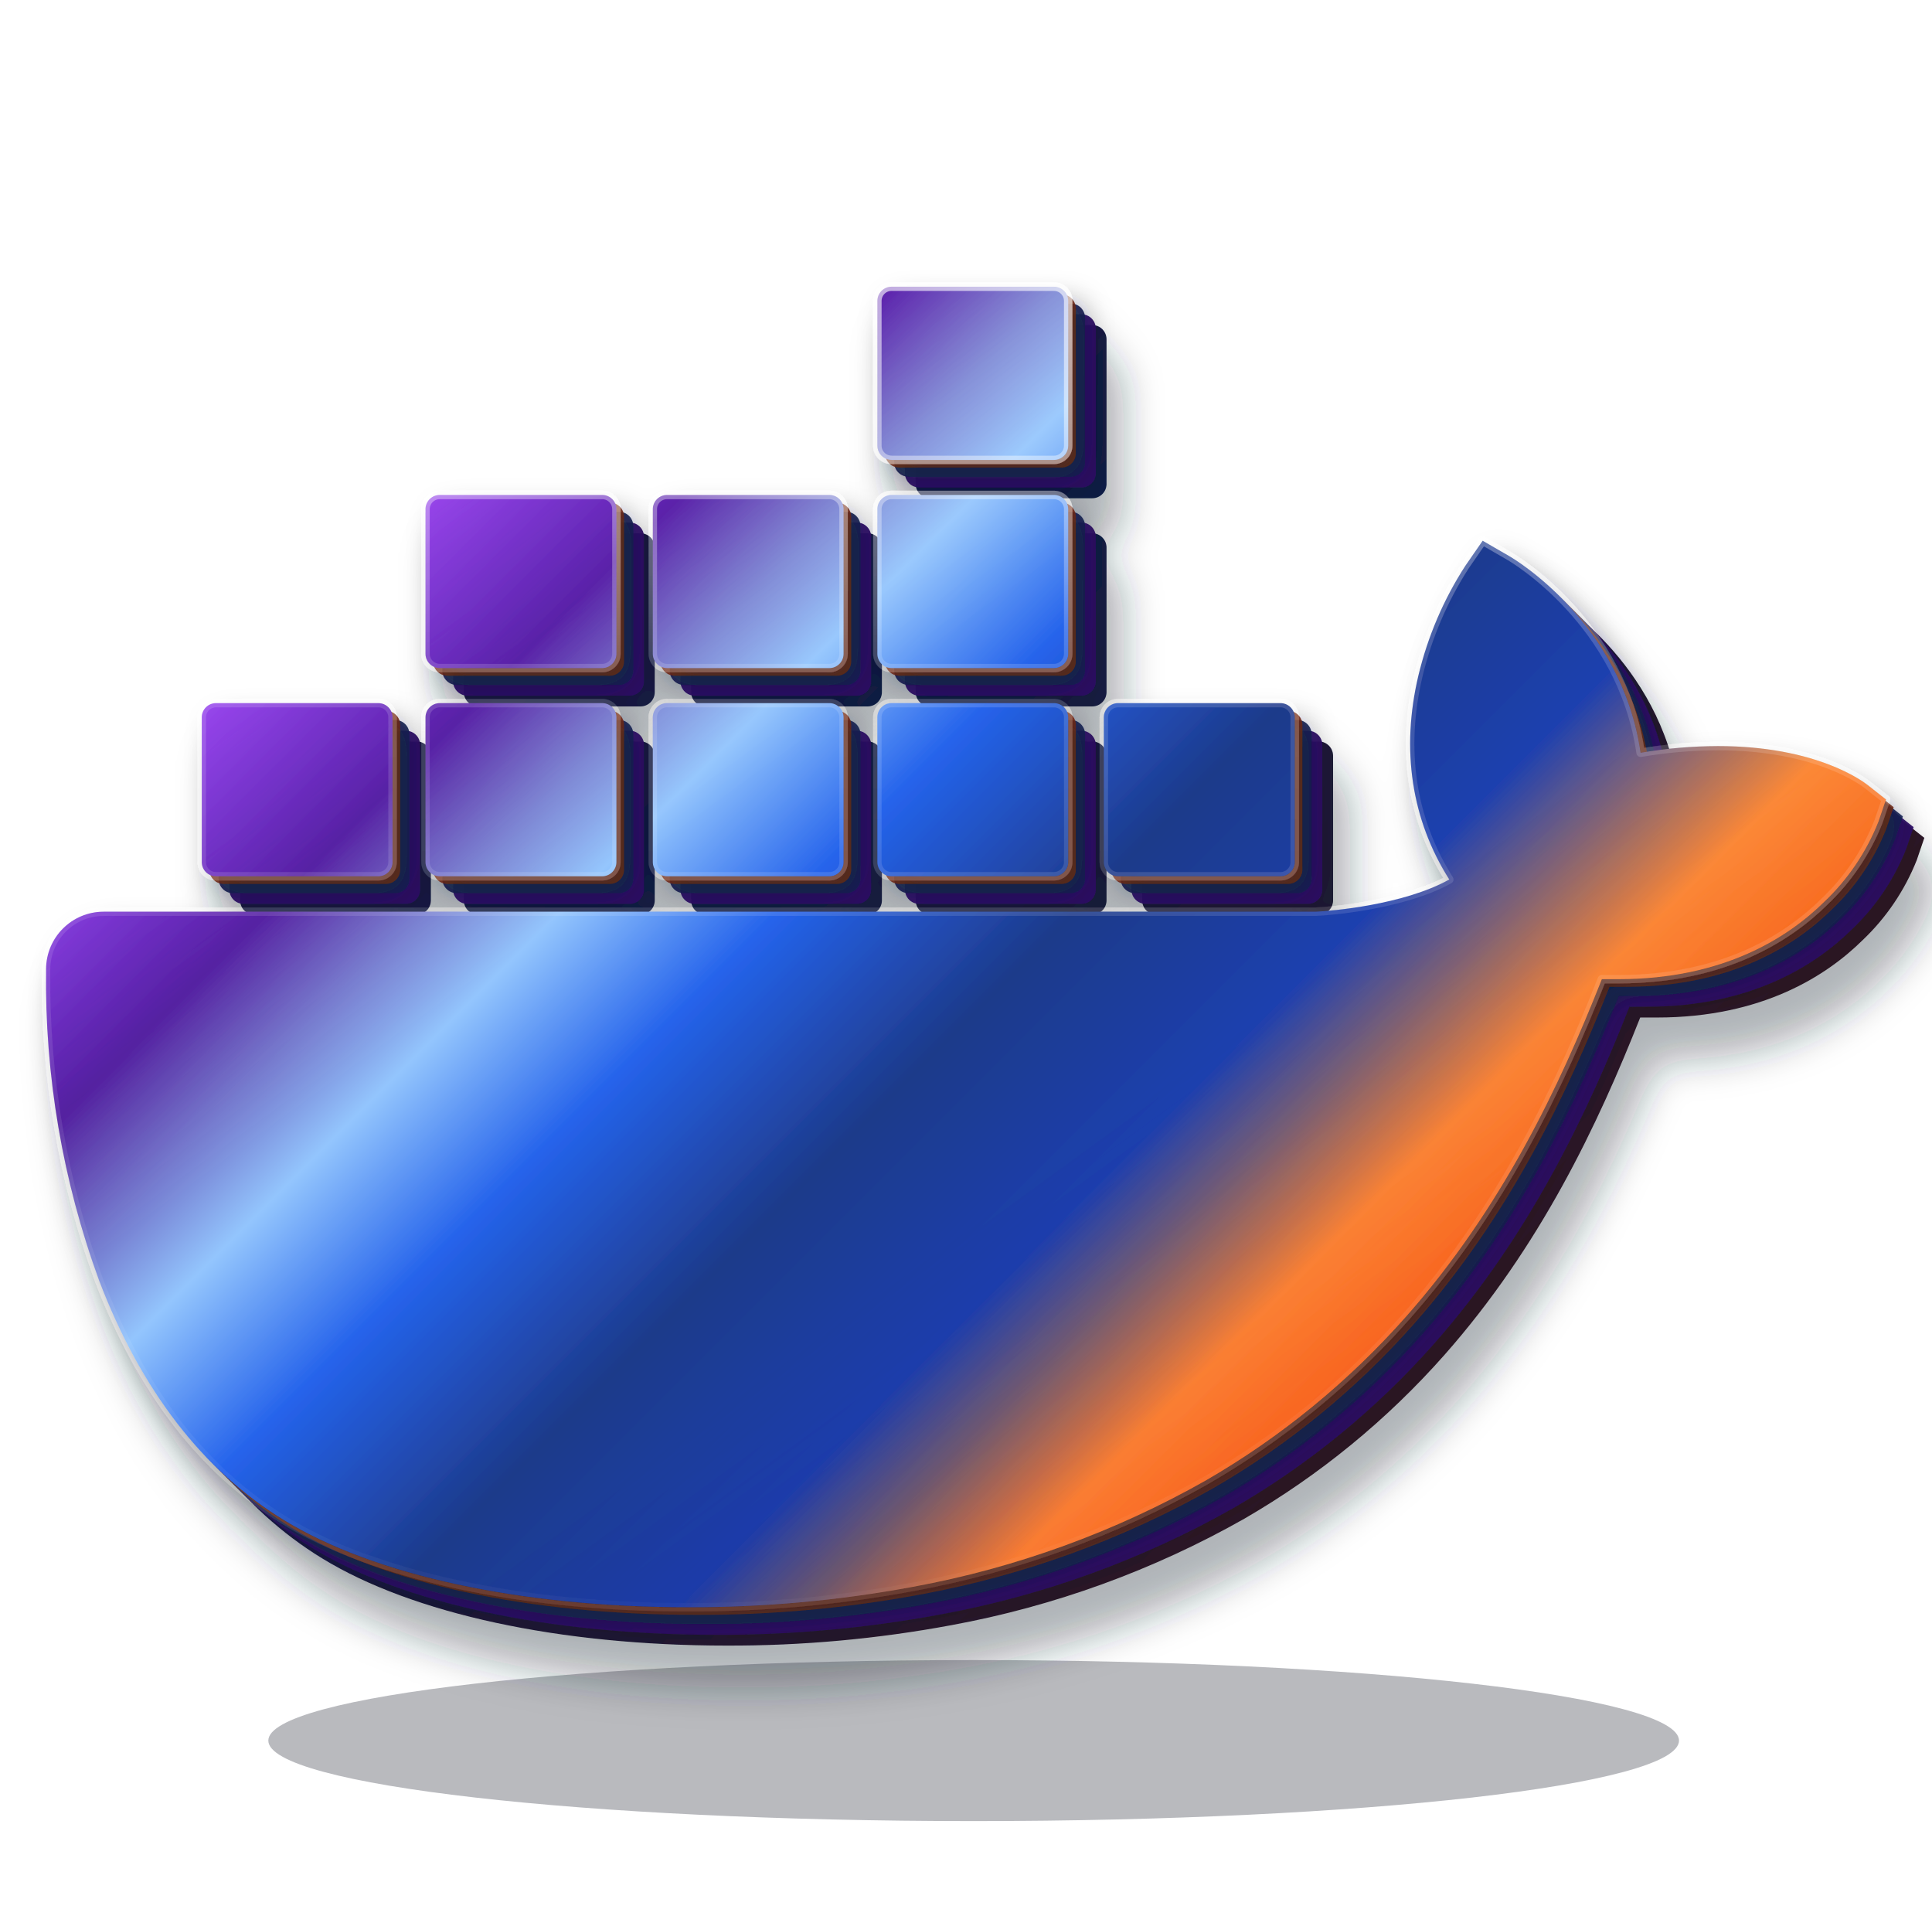
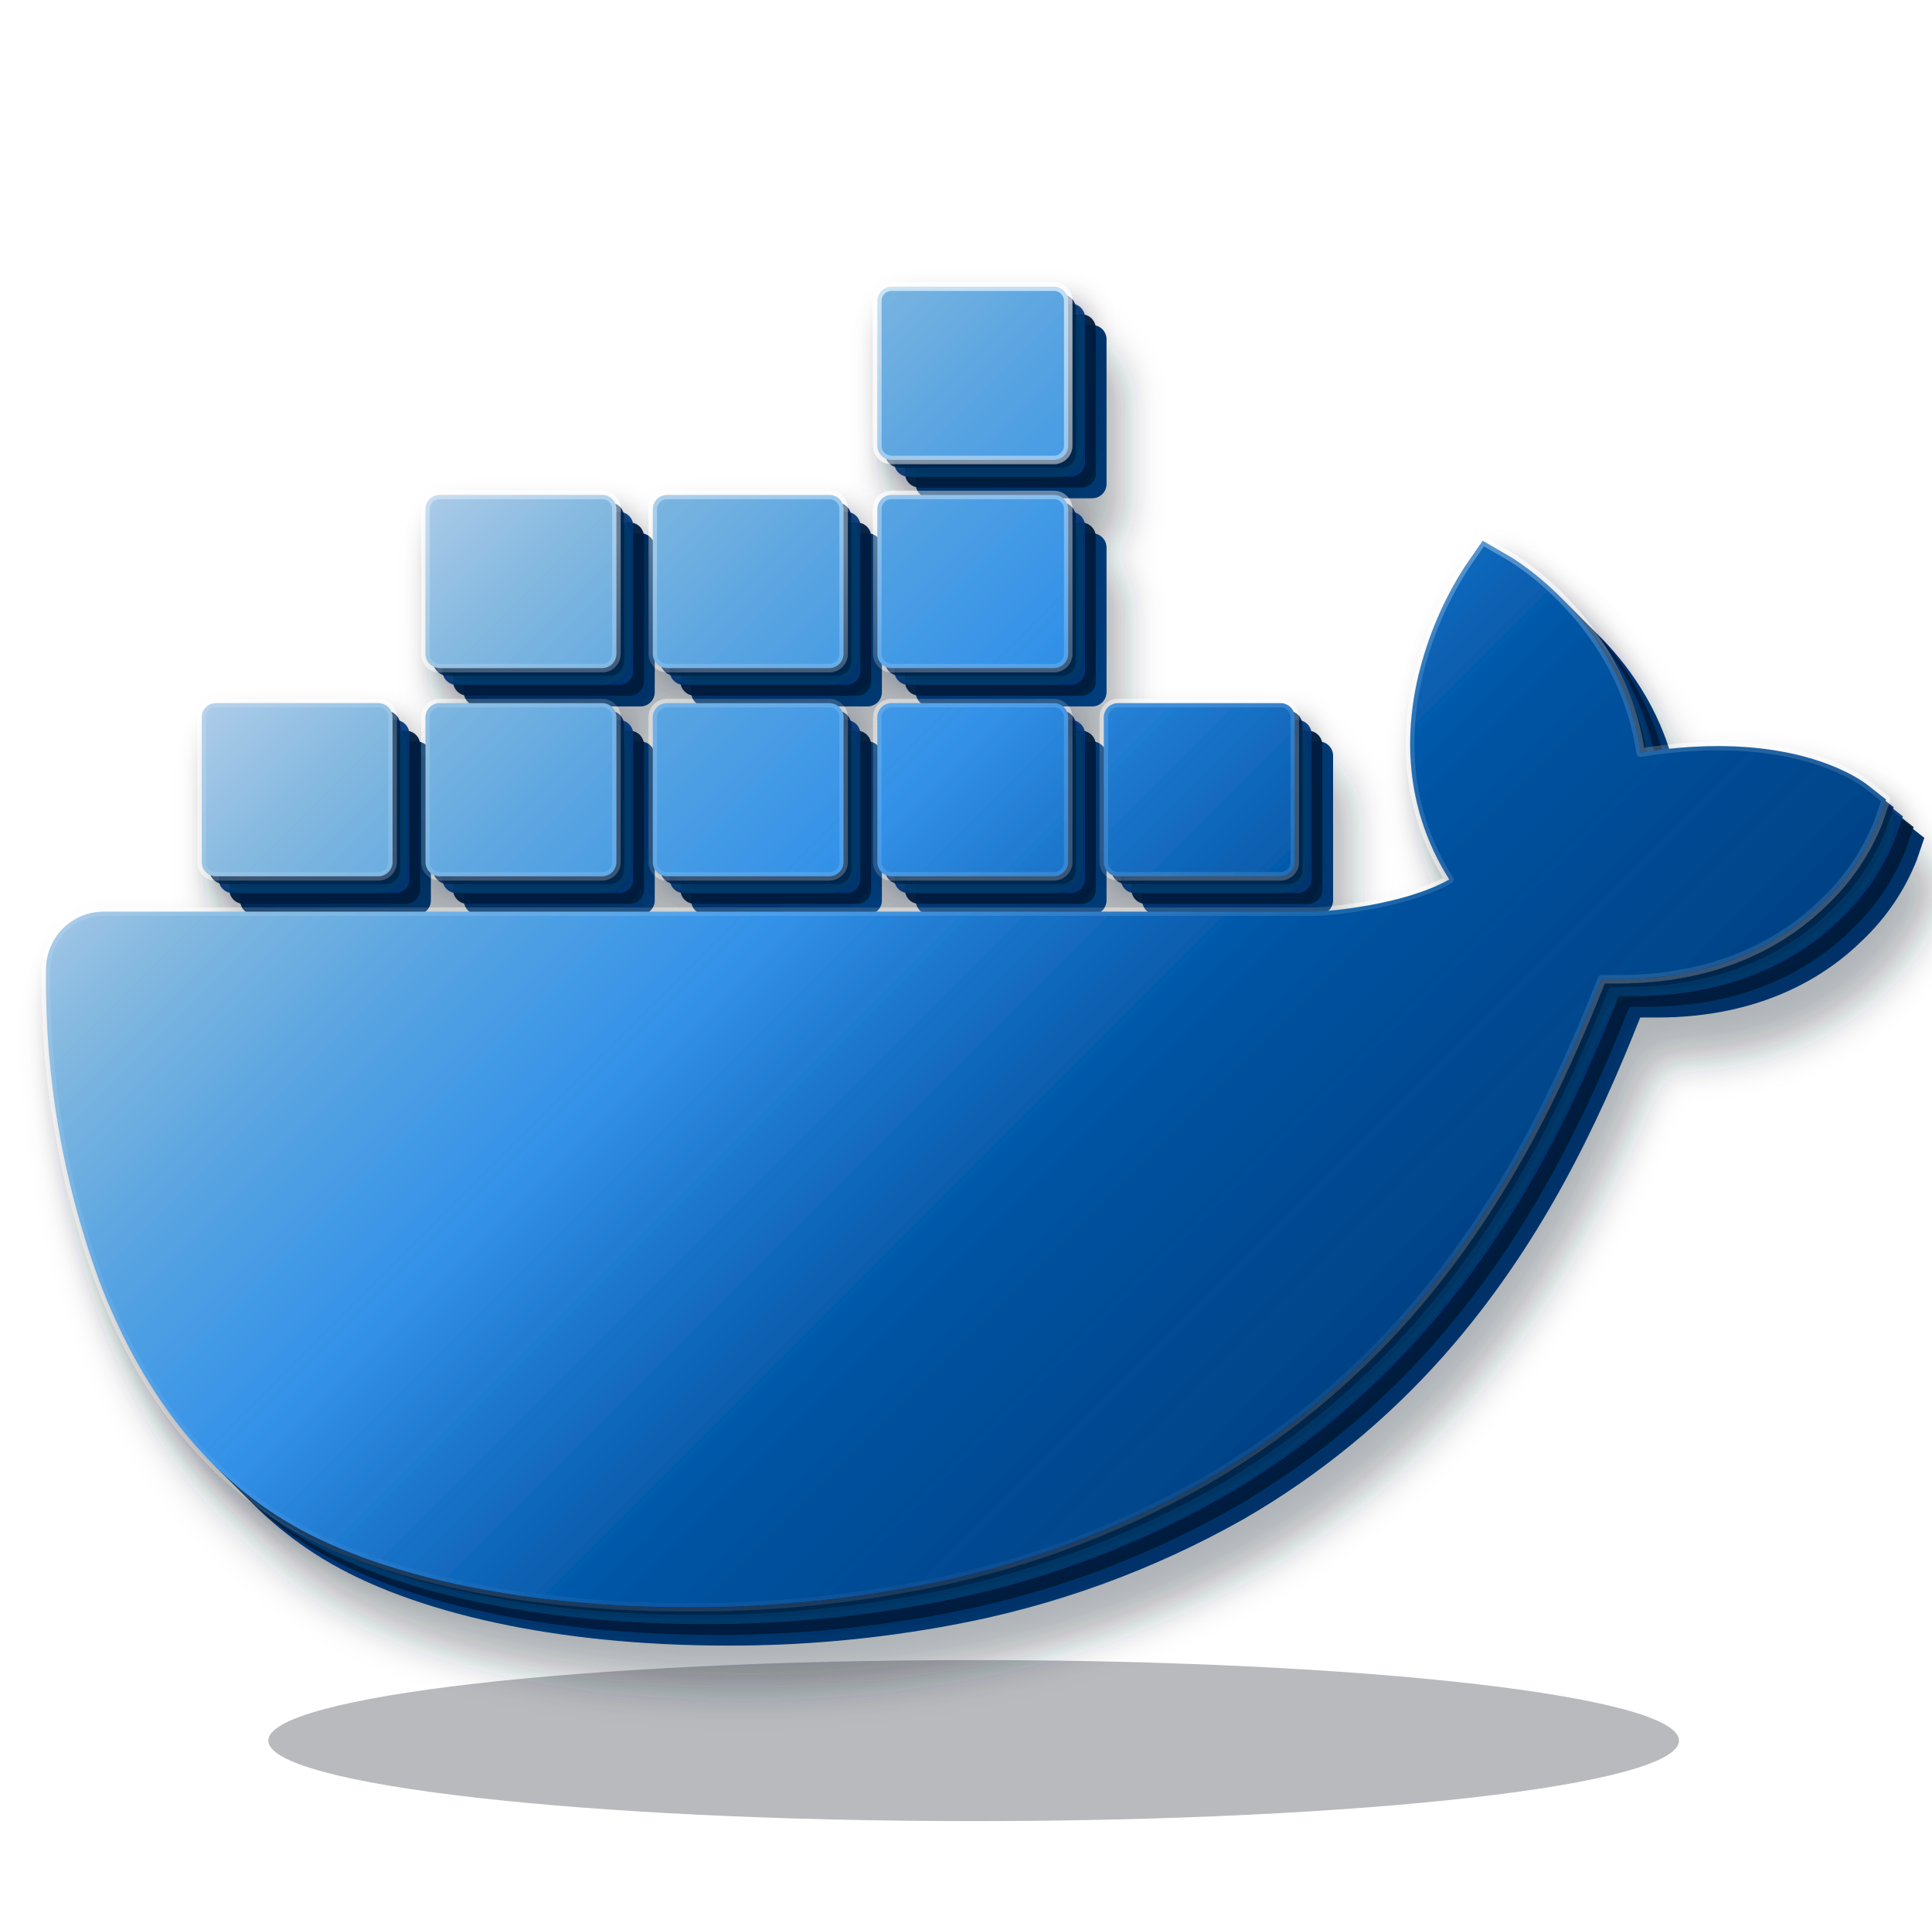
<svg xmlns="http://www.w3.org/2000/svg" xmlns:xlink="http://www.w3.org/1999/xlink" viewBox="-0.6 -0.35 25.2 24.85" role="img" aria-label="Docker">
  <defs>
    <path id="dockerMark" d="M13.983 11.078h2.119a.186.186 0 00.186-.185V9.006a.186.186 0 00-.186-.186h-2.119a.185.185 0 00-.185.185v1.888c0 .102.083.185.185.185m-2.954-5.43h2.118a.186.186 0 00.186-.186V3.574a.186.186 0 00-.186-.185h-2.118a.185.185 0 00-.185.185v1.888c0 .102.082.185.185.185m0 2.716h2.118a.187.187 0 00.186-.186V6.29a.186.186 0 00-.186-.185h-2.118a.185.185 0 00-.185.185v1.887c0 .102.082.185.185.186m-2.93 0h2.12a.186.186 0 00.184-.186V6.29a.185.185 0 00-.185-.185H8.1a.185.185 0 00-.185.185v1.887c0 .102.083.185.185.186m-2.964 0h2.119a.186.186 0 00.185-.186V6.29a.185.185 0 00-.185-.185H5.136a.186.186 0 00-.186.185v1.887c0 .102.084.185.186.186m5.893 2.715h2.118a.186.186 0 00.186-.185V9.006a.186.186 0 00-.186-.186h-2.118a.185.185 0 00-.185.185v1.888c0 .102.082.185.185.185m-2.93 0h2.12a.185.185 0 00.184-.185V9.006a.185.185 0 00-.184-.186h-2.12a.185.185 0 00-.184.185v1.888c0 .102.083.185.185.185m-2.964 0h2.119a.185.185 0 00.185-.185V9.006a.185.185 0 00-.184-.186h-2.12a.186.186 0 00-.186.186v1.887c0 .102.084.185.186.185m-2.92 0h2.12a.185.185 0 00.184-.185V9.006a.185.185 0 00-.184-.186h-2.12a.185.185 0 00-.184.185v1.888c0 .102.082.185.185.185M23.763 9.89c-.065-.051-.672-.51-1.954-.51-.338.001-.676.03-1.01.087-.248-1.7-1.653-2.53-1.716-2.566l-.344-.199-.226.327c-.284.438-.49.922-.612 1.43-.23.97-.09 1.882.403 2.661-.595.332-1.55.413-1.744.42H.751a.751.751 0 00-.75.748 11.376 11.376 0 00.692 4.062c.545 1.428 1.355 2.48 2.41 3.124 1.18.723 3.1 1.137 5.275 1.137.983.003 1.963-.086 2.93-.266a12.248 12.248 0 003.823-1.389c.98-.567 1.86-1.288 2.61-2.136 1.252-1.418 1.998-2.997 2.553-4.4h.221c1.372 0 2.215-.549 2.68-1.009.309-.293.55-.65.707-1.046l.098-.288Z" />
-     <linearGradient id="chrome" x1="0" y1="0" x2="24" y2="24" gradientUnits="userSpaceOnUse">
-       <stop offset="0%" stop-color="#FAF5FF" />
-       <stop offset="7%" stop-color="#E9D5FF" />
-       <stop offset="14%" stop-color="#C084FC" />
-       <stop offset="22%" stop-color="#7C3AED" />
-       <stop offset="30%" stop-color="#4C1D95" />
-       <stop offset="38%" stop-color="#93C5FD" />
-       <stop offset="44%" stop-color="#2563EB" />
-       <stop offset="52%" stop-color="#1E3A8A" />
-       <stop offset="60%" stop-color="#1E40AF" />
-       <stop offset="68%" stop-color="#FB923C" />
-       <stop offset="76%" stop-color="#F97316" />
-       <stop offset="84%" stop-color="#FED7AA" />
-       <stop offset="92%" stop-color="#EA580C" />
-       <stop offset="100%" stop-color="#9A3412" />
+     <linearGradient id="frenchBlue" x1="0" y1="0" x2="24" y2="24" gradientUnits="userSpaceOnUse">
+       <stop offset="0%" stop-color="#F0F7FF" />
+       <stop offset="12%" stop-color="#B8D4F0" />
+       <stop offset="28%" stop-color="#6BA3D6" />
+       <stop offset="44%" stop-color="#318CE7" />
+       <stop offset="58%" stop-color="#0055A4" />
+       <stop offset="76%" stop-color="#003E7E" />
+       <stop offset="100%" stop-color="#002654" />
    </linearGradient>
-     <linearGradient id="shine" x1="2" y1="0" x2="18" y2="22" gradientUnits="userSpaceOnUse">
-       <stop offset="0%" stop-color="#FFFFFF" stop-opacity="0.9" />
-       <stop offset="22%" stop-color="#F8FAFC" stop-opacity="0.35" />
-       <stop offset="45%" stop-color="#FFFFFF" stop-opacity="0" />
-       <stop offset="68%" stop-color="#0F172A" stop-opacity="0" />
-       <stop offset="100%" stop-color="#0B1220" stop-opacity="0.55" />
+     <linearGradient id="shine" x1="0" y1="0" x2="24" y2="24" gradientUnits="userSpaceOnUse">
+       <stop offset="0%" stop-color="#FFFFFF" stop-opacity="0.7" />
+       <stop offset="35%" stop-color="#FFFFFF" stop-opacity="0.12" />
+       <stop offset="70%" stop-color="#001A33" stop-opacity="0" />
+       <stop offset="100%" stop-color="#000814" stop-opacity="0.35" />
    </linearGradient>
    <linearGradient id="extrude" x1="0" y1="0" x2="24" y2="24" gradientUnits="userSpaceOnUse">
-       <stop offset="0%" stop-color="#1E1033" />
-       <stop offset="40%" stop-color="#111C44" />
-       <stop offset="100%" stop-color="#431407" />
+       <stop offset="0%" stop-color="#001A33" />
+       <stop offset="45%" stop-color="#003E7E" />
+       <stop offset="100%" stop-color="#002654" />
    </linearGradient>
    <linearGradient id="rim" x1="0" y1="0" x2="0" y2="24" gradientUnits="userSpaceOnUse">
      <stop offset="0%" stop-color="#FFFFFF" stop-opacity="0.95" />
      <stop offset="35%" stop-color="#FFFFFF" stop-opacity="0.15" />
      <stop offset="100%" stop-color="#FFFFFF" stop-opacity="0" />
    </linearGradient>
    <filter id="groundShadow" x="-30%" y="-20%" width="160%" height="160%" color-interpolation-filters="sRGB">
      <feDropShadow dx="0" dy="0.75" stdDeviation="0.45" flood-color="#020617" flood-opacity="0.55" />
      <feDropShadow dx="0.22" dy="0.55" stdDeviation="0.25" flood-color="#1E293B" flood-opacity="0.35" />
    </filter>
    <filter id="faceLift" x="-25%" y="-25%" width="150%" height="150%" color-interpolation-filters="sRGB">
      <feGaussianBlur in="SourceAlpha" stdDeviation="0.25" result="blur" />
      <feSpecularLighting in="blur" surfaceScale="2.8" specularConstant="0.75" specularExponent="28" lighting-color="#FFFFFF" result="spec">
        <fePointLight x="-16" y="-14" z="42" />
      </feSpecularLighting>
      <feComposite in="spec" in2="SourceAlpha" operator="in" result="specClip" />
      <feComposite in="SourceGraphic" in2="specClip" operator="arithmetic" k1="0" k2="1" k3="0.65" k4="0" />
      <feDropShadow dx="-0.06" dy="-0.08" stdDeviation="0.08" flood-color="#FFFFFF" flood-opacity="0.45" />
      <feDropShadow dx="0.18" dy="0.22" stdDeviation="0.18" flood-color="#0F172A" flood-opacity="0.35" />
    </filter>
  </defs>
  <ellipse cx="12.1" cy="22.35" rx="9.2" ry="1.05" fill="#020617" opacity="0.28" />
  <g filter="url(#groundShadow)">
    <use xlink:href="#dockerMark" fill="url(#extrude)" transform="translate(0.50 0.50)" />
-     <use xlink:href="#dockerMark" fill="#2E1065" opacity="0.95" transform="translate(0.36 0.36)" />
-     <use xlink:href="#dockerMark" fill="#172554" opacity="0.92" transform="translate(0.22 0.22)" />
-     <use xlink:href="#dockerMark" fill="#7C2D12" opacity="0.88" transform="translate(0.10 0.10)" />
+     <use xlink:href="#dockerMark" fill="#001F3F" opacity="0.95" transform="translate(0.36 0.36)" />
+     <use xlink:href="#dockerMark" fill="#003E7E" opacity="0.92" transform="translate(0.22 0.22)" />
+     <use xlink:href="#dockerMark" fill="#002654" opacity="0.88" transform="translate(0.10 0.10)" />
    <g filter="url(#faceLift)">
-       <use xlink:href="#dockerMark" fill="url(#chrome)" />
+       <use xlink:href="#dockerMark" fill="url(#frenchBlue)" />
      <use xlink:href="#dockerMark" fill="url(#shine)" style="mix-blend-mode: overlay" />
      <use xlink:href="#dockerMark" fill="none" stroke="url(#rim)" stroke-width="0.11" stroke-linejoin="round" />
    </g>
  </g>
</svg>
